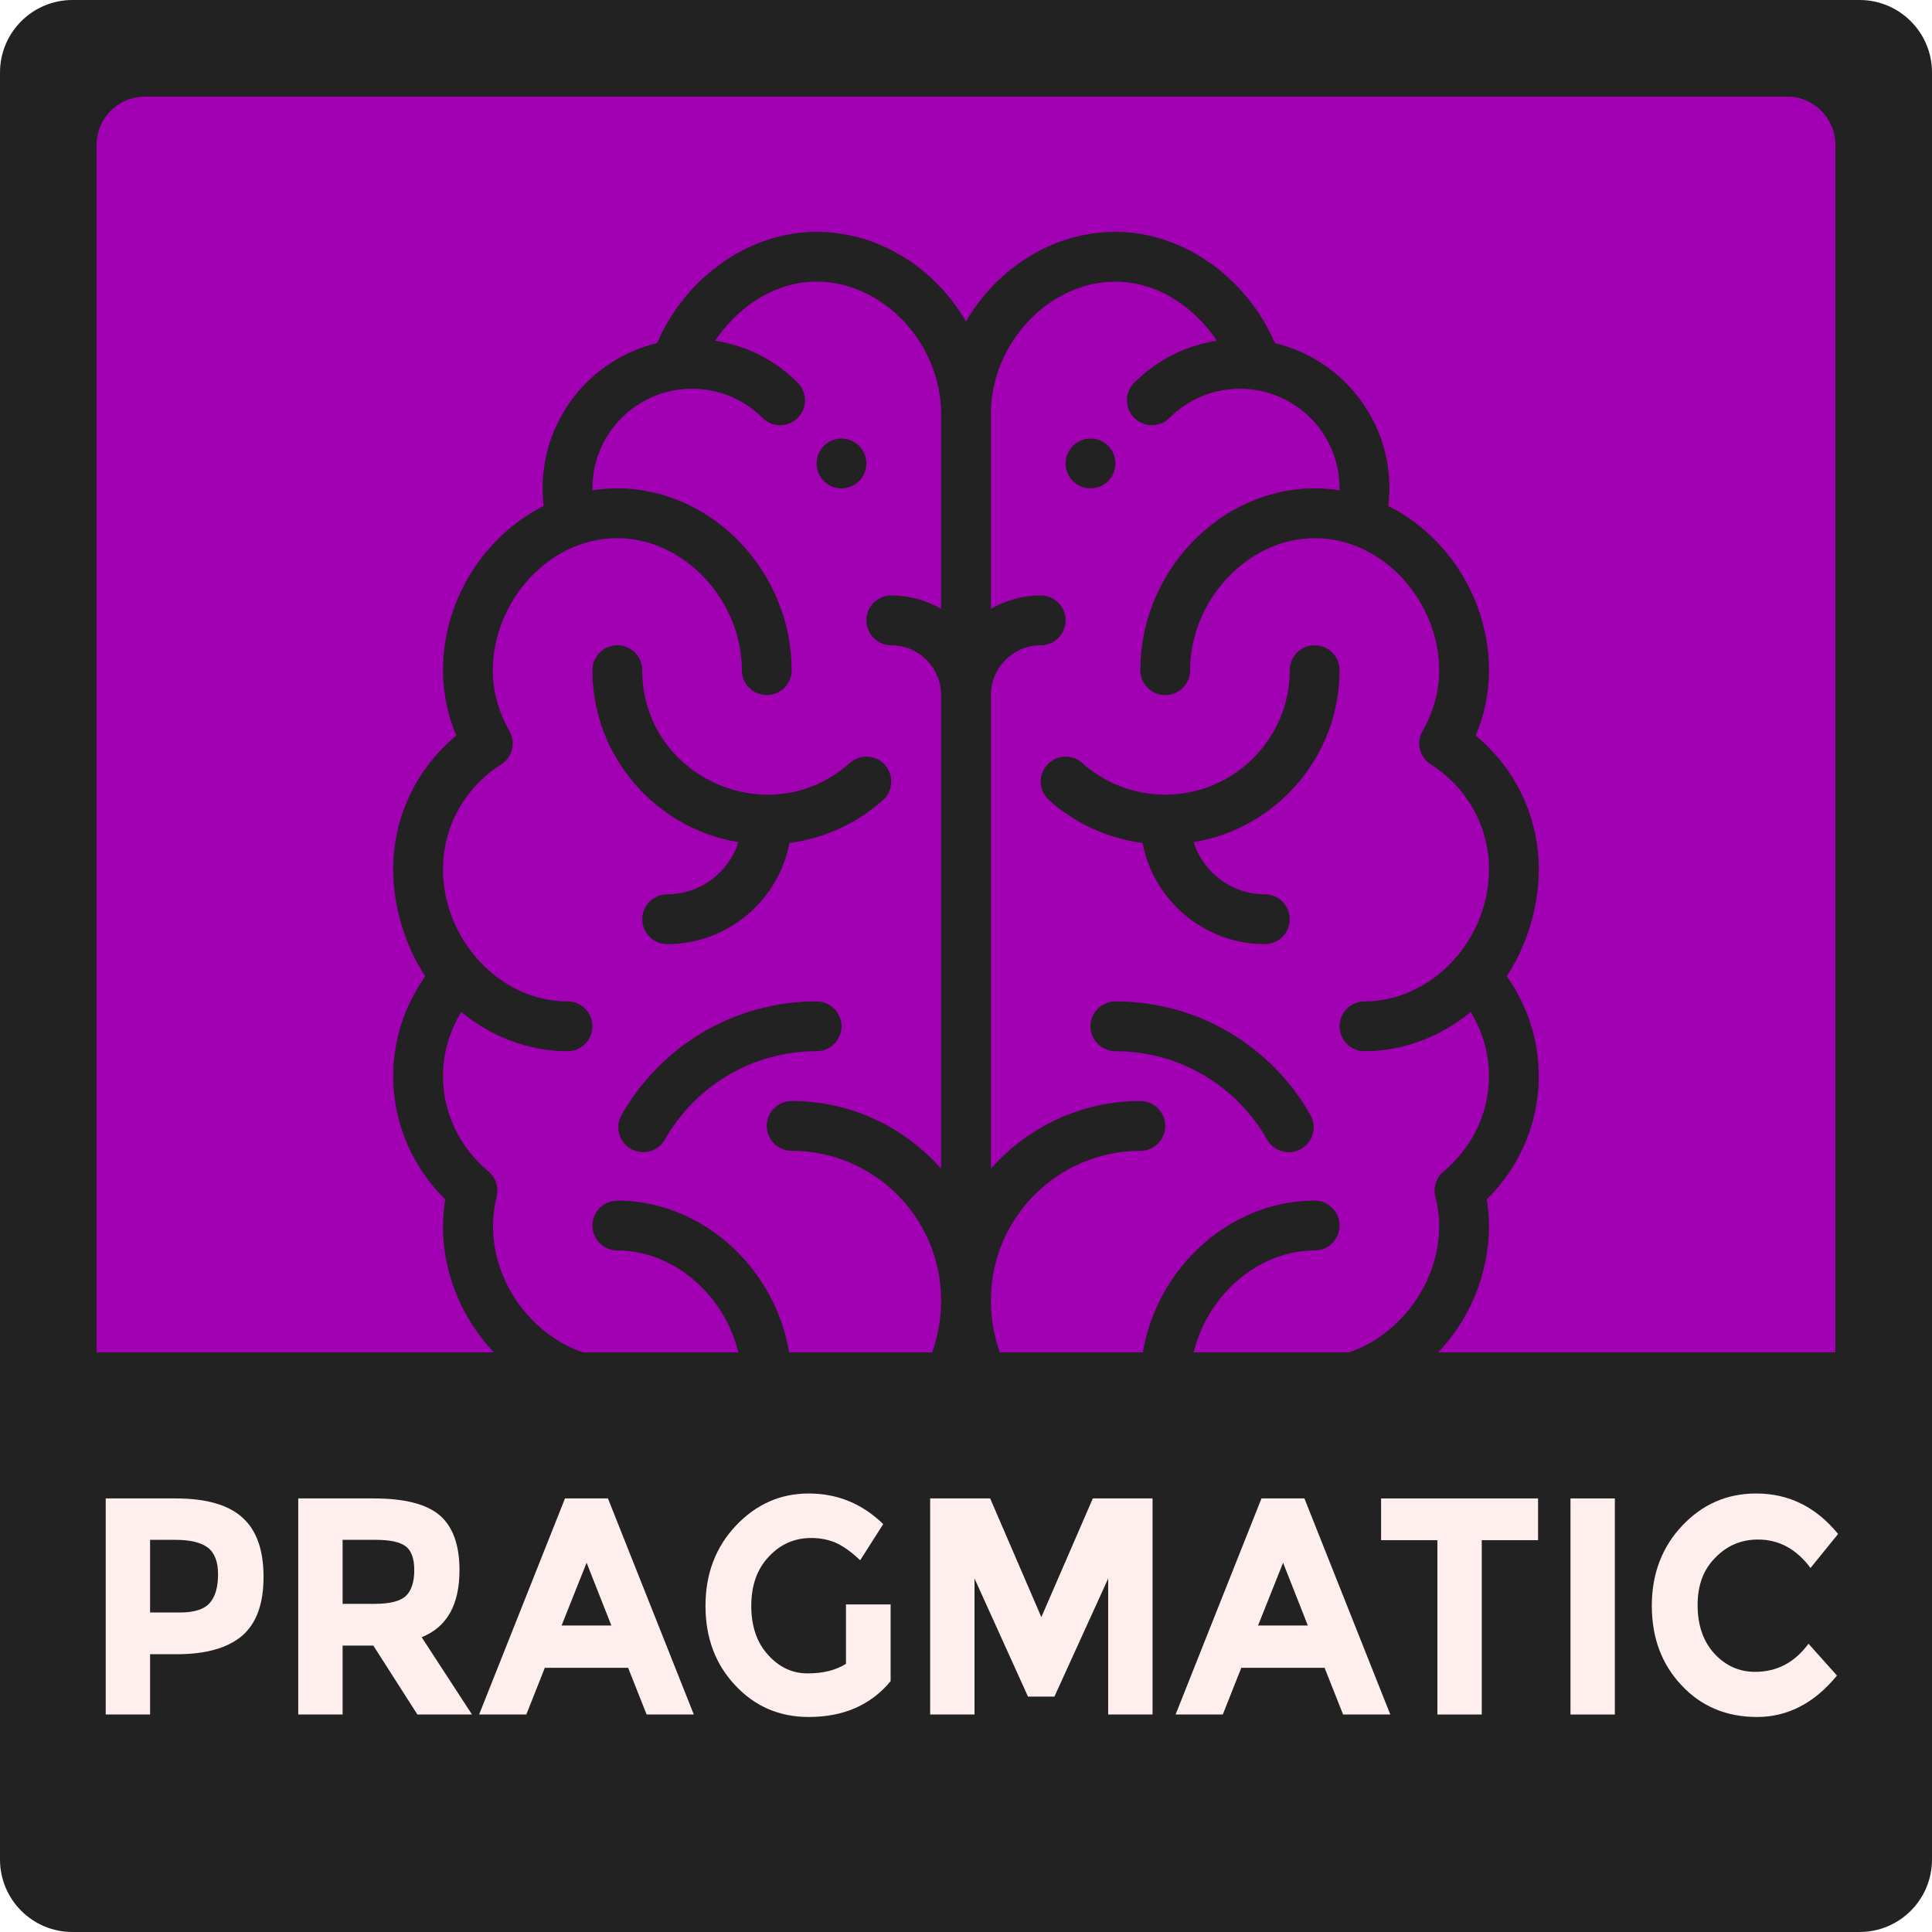
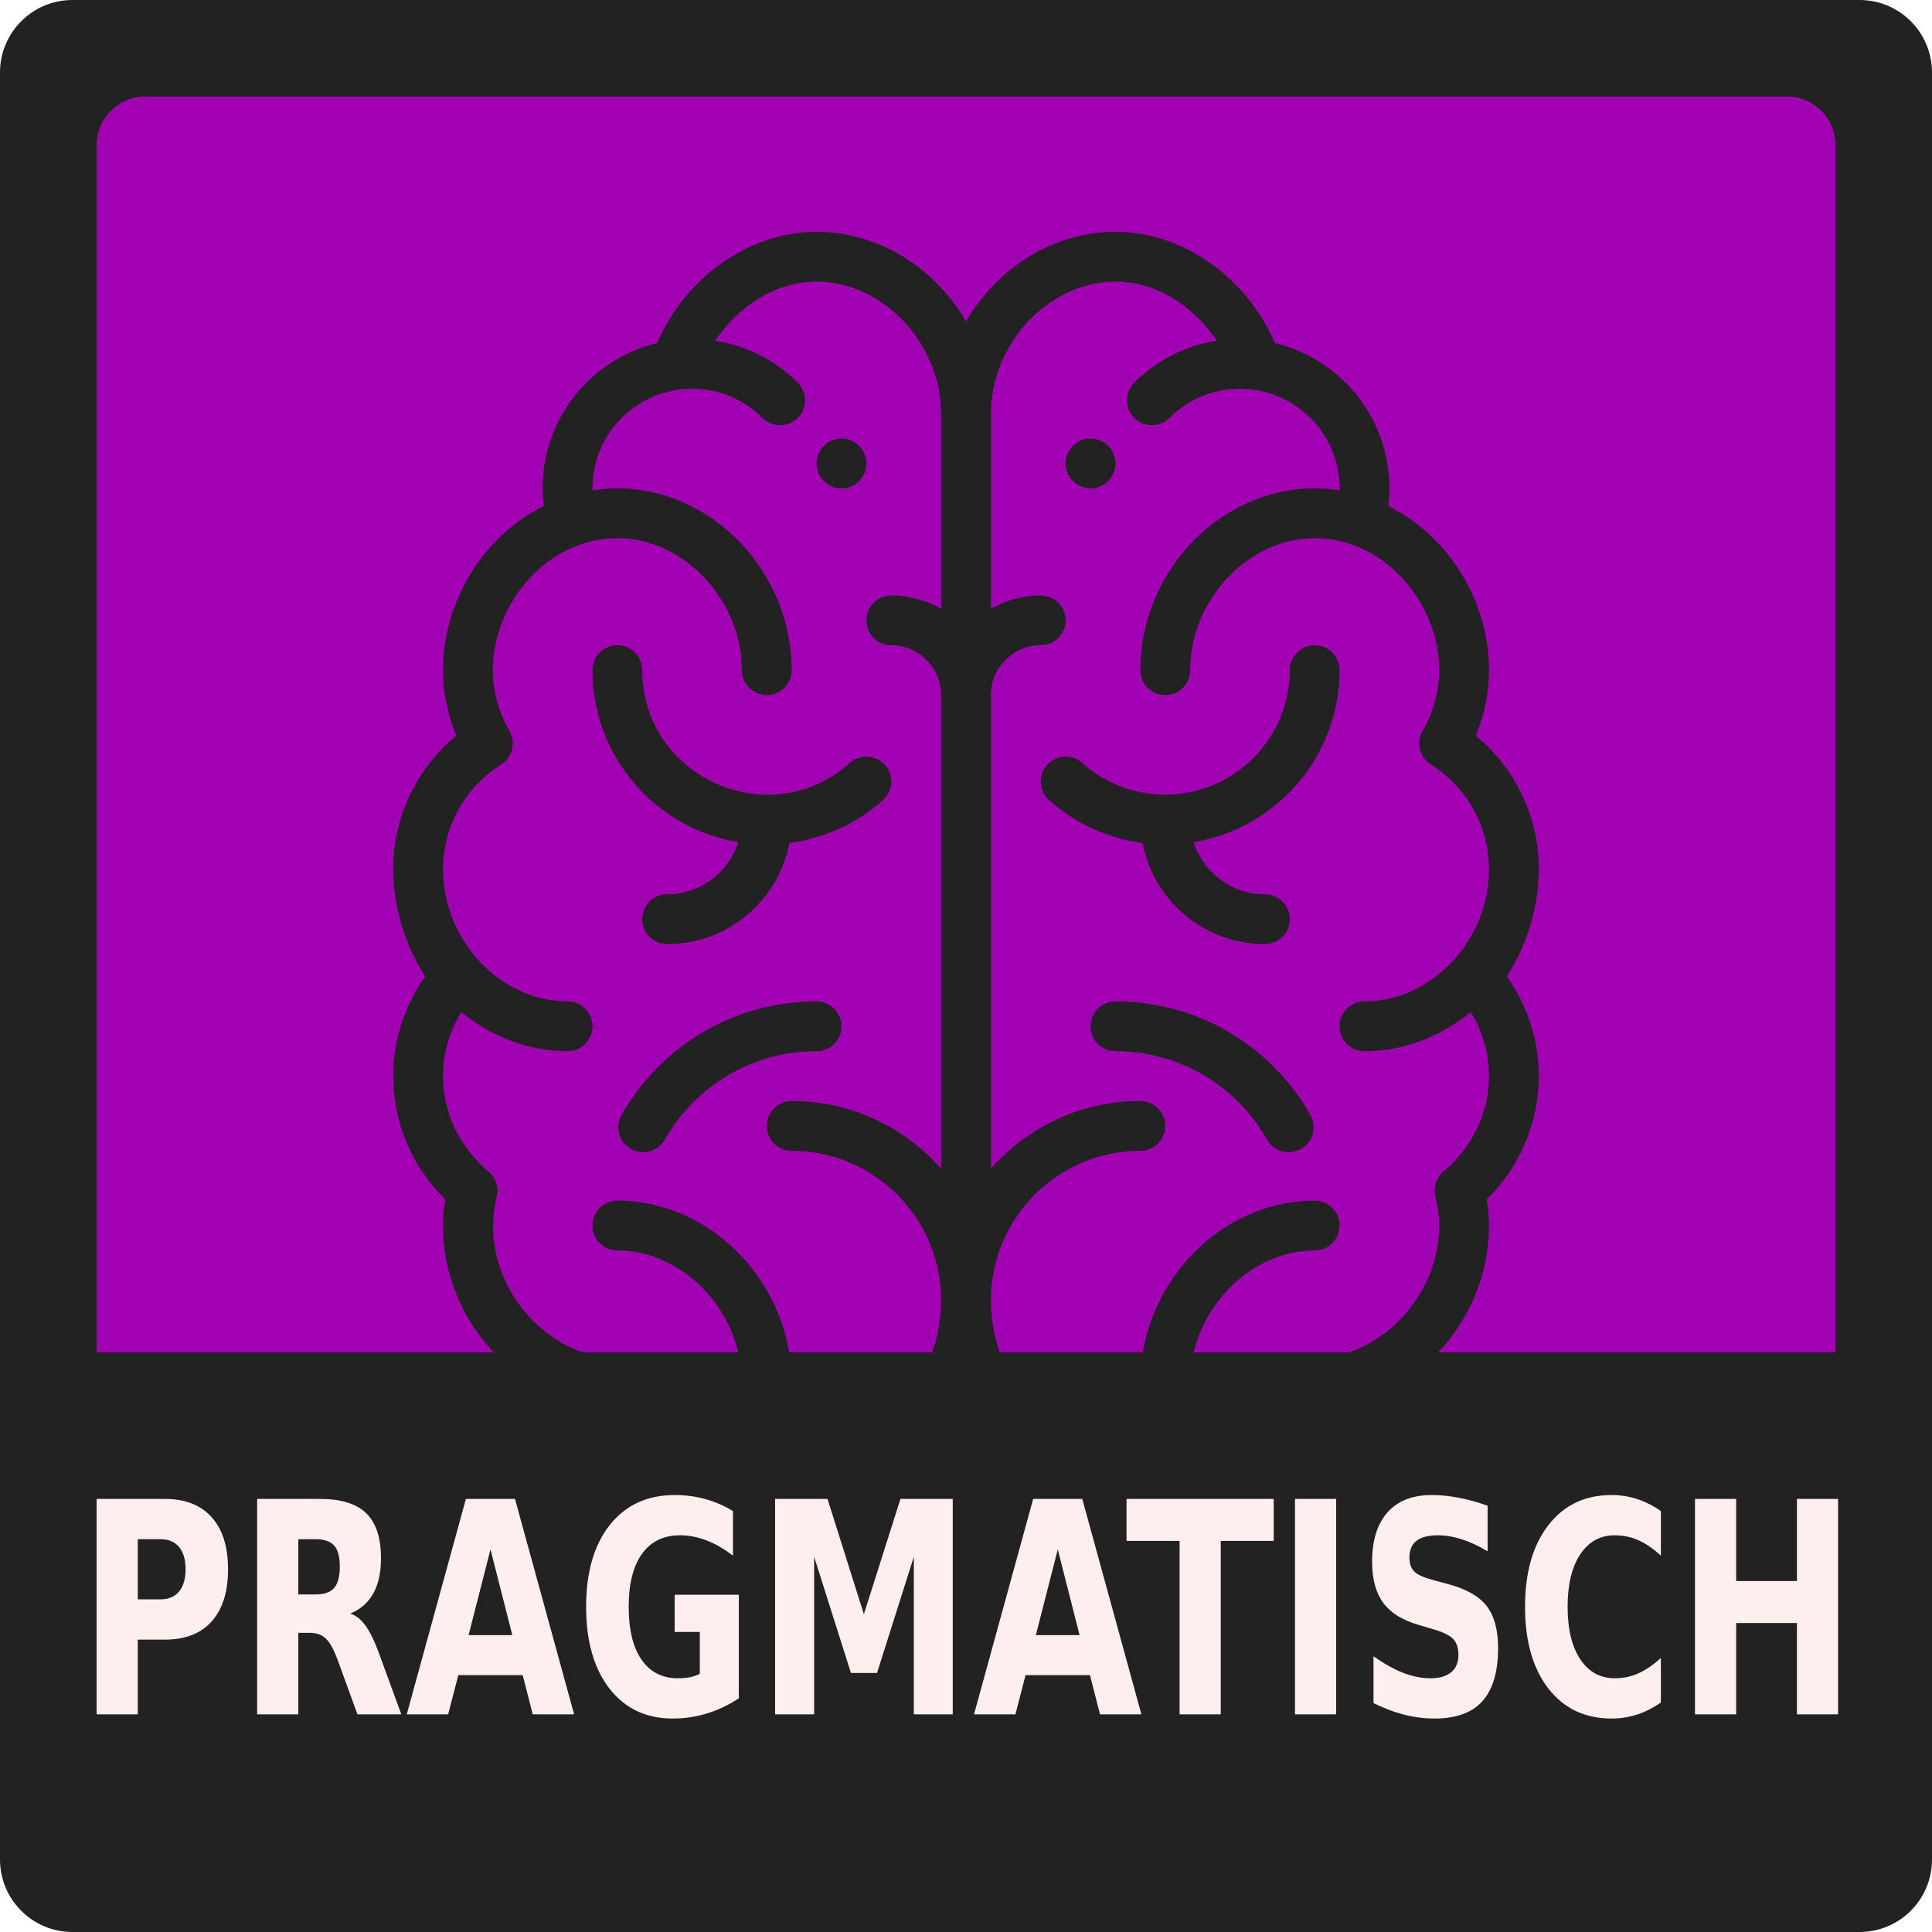
- <svg xmlns="http://www.w3.org/2000/svg" width="200" height="200" viewBox="0 0 200 200" version="1.1" xml:space="preserve" style="fill-rule:evenodd;clip-rule:evenodd;stroke-linejoin:round;stroke-miterlimit:2;">
-   <g id="Pragmatic" transform="matrix(2,0,0,2,0,0)">
-     <path id="rect5322" d="M100,3.75C100,1.68 98.32,0 96.25,0L3.75,0C1.68,0 0,1.68 0,3.75L0,96.25C0,98.32 1.68,100 3.75,100L96.25,100C98.32,100 100,98.32 100,96.25L100,3.75Z" style="fill:rgb(34,34,34);" />
-     <path id="rect5324" d="M95,7.5C95,6.12 93.88,5 92.5,5L7.5,5C6.12,5 5,6.12 5,7.5L5,92.5C5,93.88 6.12,95 7.5,95L92.5,95C93.88,95 95,93.88 95,92.5L95,7.5Z" style="fill:rgb(161,1,179);" />
-     <g id="brain" transform="matrix(0.128906,0,0,0.128906,50,45)">
-       <g transform="matrix(1,0,0,1,-256,-256)">
-         <path d="M306,83C300.48,83 296,87.48 296,93C296,98.52 300.48,103 306,103C311.52,103 316,98.52 316,93C316,87.48 311.52,83 306,83Z" style="fill:rgb(34,34,34);fill-rule:nonzero;" />
-         <path d="M206,83C200.48,83 196,87.48 196,93C196,98.52 200.48,103 206,103C211.52,103 216,98.52 216,93C216,87.48 211.52,83 206,83Z" style="fill:rgb(34,34,34);fill-rule:nonzero;" />
-         <path d="M473.123,298.882C481.706,286 486,269.927 486,256C486,235.004 476.673,215.497 460.668,202.269C464.21,193.805 466,185.002 466,176C466,148.145 449.744,122.197 425.575,110.08C429.242,79.666 409.424,51.788 380.055,44.677C368.56,18.104 342.975,0 316,0C290.89,0 268.369,14.646 256,36.016C243.63,14.646 221.109,0 196,0C169.023,0 143.438,18.104 131.945,44.678C102.4,51.834 82.768,79.851 86.425,110.08C62.257,122.196 46,148.145 46,176C46,185.002 47.79,193.805 51.332,202.269C35.327,215.498 26,235.004 26,256C26,270 30.33,286.052 38.877,298.881C30.525,310.671 26,324.644 26,339C26,357.616 33.548,375.35 46.899,388.518C40.035,430.01 73.125,472 116,472C116.31,472 116.615,471.995 116.914,471.986C131.129,496.508 157.515,512 186,512C215.688,512 242.216,494.18 256,468.506C269.784,494.18 296.312,512 326,512C354.485,512 380.871,496.508 395.086,471.986C395.386,471.995 395.69,472 396,472C433.944,472 466,438.57 466,399C466,395.631 465.704,392.166 465.101,388.518C478.452,375.35 486,357.617 486,339C486,324.644 481.475,310.671 473.123,298.882ZM246,151.381C240.112,147.966 233.283,146 226,146C220.477,146 216,150.477 216,156C216,161.523 220.477,166 226,166C237.028,166 246,174.972 246,186L246,376.169C231.329,359.528 209.877,349 186,349C180.477,349 176,353.477 176,359C176,364.523 180.477,369 186,369C219.084,369 246,395.916 246,429C246,463.149 218.523,492 186,492C162.848,492 141.535,478.309 131.701,457.12C129.888,453.215 125.782,450.912 121.501,451.394C120.794,451.475 120.091,451.569 119.388,451.665C90.928,455.557 58.878,423.33 67.554,387.278C68.445,383.575 67.155,379.689 64.228,377.253C52.644,367.614 46,353.671 46,339C46,329.929 48.565,321.052 53.338,313.268C65.332,323.098 80.251,329 96,329C101.523,329 106,324.523 106,319C106,313.477 101.523,309 96,309C68.861,309 46,284.23 46,256C46,238.875 54.729,223.121 69.352,213.858C73.857,211.004 75.33,205.117 72.699,200.478C68.254,192.639 66,184.403 66,176C66,149.01 88.002,123 116,123C142.636,123 166,147.767 166,176C166,181.523 170.477,186 176,186C181.523,186 186,181.523 186,176C186,136.43 153.944,103 116,103C112.652,103 109.322,103.271 106.025,103.784C106.02,103.521 106,103.265 106,103C106,80.683 124.117,63 146,63C156.682,63 166.73,67.161 174.292,74.715C178.199,78.618 184.53,78.614 188.434,74.708C192.337,70.8 192.334,64.469 188.427,60.566C179.304,51.453 167.765,45.641 155.26,43.715C164.079,30.624 178.744,20 196,20C222.636,20 246,44.766 246,73L246,151.381ZM416,329C431.75,329 446.669,323.097 458.663,313.271C463.435,321.054 466,329.93 466,339C466,353.671 459.356,367.614 447.773,377.253C444.845,379.689 443.556,383.576 444.447,387.278C445.507,391.681 446,395.406 446,398.999C446,430.039 417.925,455.125 392.613,451.665C391.91,451.569 391.206,451.474 390.499,451.394C386.212,450.909 382.111,453.215 380.3,457.12C370.466,478.309 349.151,492 326,492C293.477,492 266,463.149 266,429C266,395.916 292.916,369 326,369C331.522,369 336,364.523 336,359C336,353.477 331.522,349 326,349C302.123,349 280.671,359.528 266,376.169L266,186C266,174.972 274.972,166 286,166C291.522,166 296,161.523 296,156C296,150.477 291.522,146 286,146C278.717,146 271.888,147.966 266,151.381L266,73C266,44.766 289.364,20 316,20C333.256,20 347.92,30.624 356.739,43.714C344.235,45.64 332.697,51.452 323.573,60.565C319.665,64.468 319.661,70.799 323.564,74.707C327.467,78.615 333.8,78.618 337.706,74.715C345.271,67.161 355.318,63 366,63C387.993,63 406,80.787 406,103C406,103.264 405.98,103.521 405.975,103.784C402.678,103.271 399.348,103 396,103C358.056,103 326,136.43 326,176C326,181.523 330.478,186 336,186C341.522,186 346,181.523 346,176C346,147.767 369.364,123 396,123C423.982,123 446,148.997 446,176C446,184.403 443.746,192.639 439.301,200.478C436.671,205.117 438.144,211.004 442.649,213.858C457.271,223.121 466,238.875 466,256C466,284.331 443.059,309 416,309C410.478,309 406,313.477 406,319C406,324.523 410.478,329 416,329Z" style="fill:rgb(34,34,34);fill-rule:nonzero;" />
-         <path d="M223.453,214.053C219.771,209.937 213.45,209.585 209.333,213.267C177.265,241.952 126,219.027 126,176C126,170.477 121.523,166 116,166C110.477,166 106,170.477 106,176C106,210.715 131.407,239.595 164.6,245.057C160.75,257.185 149.386,266 136,266C130.477,266 126,270.477 126,276C126,281.523 130.477,286 136,286C160.357,286 180.69,268.49 185.102,245.398C199.009,243.579 212.098,237.628 222.667,228.173C226.783,224.491 227.135,218.169 223.453,214.053Z" style="fill:rgb(34,34,34);fill-rule:nonzero;" />
-         <path d="M116,389C110.477,389 106,393.477 106,399C106,404.523 110.477,409 116,409C142.636,409 166,433.767 166,462C166,467.523 170.477,472 176,472C181.523,472 186,467.523 186,462C186,422.43 153.944,389 116,389Z" style="fill:rgb(34,34,34);fill-rule:nonzero;" />
-         <path d="M196,309C162.114,309 133.02,327.585 117.7,354.608C114.977,359.413 116.664,365.516 121.468,368.239C126.273,370.962 132.375,369.276 135.099,364.471C147.034,343.415 169.68,329 196,329C201.523,329 206,324.523 206,319C206,313.477 201.523,309 196,309Z" style="fill:rgb(34,34,34);fill-rule:nonzero;" />
-         <path d="M376,266C362.614,266 351.25,257.185 347.4,245.057C380.593,239.595 406,210.715 406,176C406,170.477 401.522,166 396,166C390.478,166 386,170.477 386,176C386,203.57 363.57,226 336,226C323.684,226 311.847,221.478 302.667,213.267C298.552,209.585 292.229,209.936 288.547,214.053C284.864,218.169 285.217,224.491 289.333,228.173C299.902,237.628 312.992,243.579 326.898,245.398C331.31,268.49 351.643,286 376,286C381.522,286 386,281.523 386,276C386,270.477 381.522,266 376,266Z" style="fill:rgb(34,34,34);fill-rule:nonzero;" />
-         <path d="M396,389C358.056,389 326,422.43 326,462C326,467.523 330.478,472 336,472C341.522,472 346,467.523 346,462C346,433.767 369.364,409 396,409C401.522,409 406,404.523 406,399C406,393.477 401.522,389 396,389Z" style="fill:rgb(34,34,34);fill-rule:nonzero;" />
-         <path d="M394.3,354.609C379.018,327.65 349.964,309 316,309C310.478,309 306,313.477 306,319C306,324.523 310.478,329 316,329C342.301,329 364.964,343.411 376.899,364.471C379.626,369.282 385.733,370.96 390.53,368.24C395.335,365.517 397.022,359.414 394.3,354.609Z" style="fill:rgb(34,34,34);fill-rule:nonzero;" />
-       </g>
-     </g>
-     <path id="path5326" d="M2.75,70L2.75,95C2.75,100.817 7.433,96.25 13.25,96.25L86.75,96.25C92.567,96.25 97.25,100.817 97.25,95L97.25,70L2.75,70Z" style="fill:rgb(34,34,34);fill-rule:nonzero;" />
-     <g transform="matrix(0.460997,0,0,0.501084,16.2901,-0.166712)">
-       <g id="Text" transform="matrix(31.9308,0,0,31.9308,-26.2139,177.434)">
-         <path d="M0.333,-0.699C0.44,-0.699 0.519,-0.678 0.568,-0.636C0.617,-0.595 0.641,-0.531 0.641,-0.445C0.641,-0.358 0.616,-0.295 0.566,-0.255C0.515,-0.215 0.438,-0.195 0.335,-0.195L0.242,-0.195L0.242,0L0.086,0L0.086,-0.699L0.333,-0.699ZM0.347,-0.33C0.399,-0.33 0.434,-0.341 0.453,-0.362C0.472,-0.383 0.481,-0.413 0.481,-0.454C0.481,-0.494 0.469,-0.523 0.445,-0.54C0.42,-0.557 0.382,-0.565 0.331,-0.565L0.242,-0.565L0.242,-0.33L0.347,-0.33Z" style="fill:rgb(255,238,238);fill-rule:nonzero;" />
-       </g>
-       <g transform="matrix(31.9308,0,0,31.9308,-4.59679,177.434)">
-         <path d="M0.653,-0.467C0.653,-0.355 0.609,-0.283 0.52,-0.25L0.697,0L0.505,0L0.35,-0.223L0.242,-0.223L0.242,0L0.086,0L0.086,-0.699L0.351,-0.699C0.46,-0.699 0.537,-0.681 0.584,-0.644C0.63,-0.607 0.653,-0.548 0.653,-0.467ZM0.356,-0.358C0.409,-0.358 0.446,-0.367 0.465,-0.384C0.484,-0.401 0.494,-0.429 0.494,-0.467C0.494,-0.504 0.484,-0.53 0.464,-0.544C0.444,-0.558 0.409,-0.565 0.359,-0.565L0.242,-0.565L0.242,-0.358L0.356,-0.358Z" style="fill:rgb(255,238,238);fill-rule:nonzero;" />
-       </g>
-       <g transform="matrix(31.9308,0,0,31.9308,18.6169,177.434)">
-         <path d="M0.584,0L0.519,-0.151L0.226,-0.151L0.161,0L-0.005,0L0.297,-0.699L0.448,-0.699L0.75,0L0.584,0ZM0.373,-0.491L0.285,-0.288L0.46,-0.288L0.373,-0.491Z" style="fill:rgb(255,238,238);fill-rule:nonzero;" />
-       </g>
-       <g transform="matrix(31.9308,0,0,31.9308,42.4053,177.434)">
-         <path d="M0.54,-0.356L0.697,-0.356L0.697,-0.108C0.628,-0.031 0.532,0.008 0.409,0.008C0.306,0.008 0.22,-0.026 0.151,-0.094C0.081,-0.162 0.046,-0.248 0.046,-0.352C0.046,-0.455 0.082,-0.542 0.153,-0.611C0.224,-0.68 0.309,-0.715 0.409,-0.715C0.51,-0.715 0.597,-0.682 0.671,-0.616L0.59,-0.499C0.559,-0.526 0.53,-0.545 0.503,-0.556C0.477,-0.566 0.449,-0.571 0.418,-0.571C0.359,-0.571 0.309,-0.551 0.268,-0.51C0.227,-0.47 0.207,-0.417 0.207,-0.351C0.207,-0.285 0.227,-0.232 0.266,-0.193C0.305,-0.153 0.351,-0.133 0.405,-0.133C0.459,-0.133 0.504,-0.143 0.54,-0.164L0.54,-0.356Z" style="fill:rgb(255,238,238);fill-rule:nonzero;" />
-       </g>
-       <g transform="matrix(31.9308,0,0,31.9308,66.3534,177.434)">
-         <path d="M0.712,-0.44L0.523,-0.058L0.43,-0.058L0.242,-0.44L0.242,0L0.086,0L0.086,-0.699L0.297,-0.699L0.477,-0.315L0.658,-0.699L0.868,-0.699L0.868,0L0.712,0L0.712,-0.44Z" style="fill:rgb(255,238,238);fill-rule:nonzero;" />
-       </g>
-       <g transform="matrix(31.9308,0,0,31.9308,96.8154,177.434)">
-         <path d="M0.584,0L0.519,-0.151L0.226,-0.151L0.161,0L-0.005,0L0.297,-0.699L0.448,-0.699L0.75,0L0.584,0ZM0.373,-0.491L0.285,-0.288L0.46,-0.288L0.373,-0.491Z" style="fill:rgb(255,238,238);fill-rule:nonzero;" />
-       </g>
-       <g transform="matrix(31.9308,0,0,31.9308,118.834,177.434)">
-         <path d="M0.382,-0.564L0.382,0L0.226,0L0.226,-0.564L0.028,-0.564L0.028,-0.699L0.58,-0.699L0.58,-0.564L0.382,-0.564Z" style="fill:rgb(255,238,238);fill-rule:nonzero;" />
-       </g>
-       <g transform="matrix(31.9308,0,0,31.9308,138.248,177.434)">
-         <rect x="0.086" y="-0.699" width="0.156" height="0.699" style="fill:rgb(255,238,238);fill-rule:nonzero;" />
-       </g>
-       <g transform="matrix(31.9308,0,0,31.9308,148.721,177.434)">
-         <path d="M0.407,-0.138C0.484,-0.138 0.546,-0.168 0.595,-0.229L0.695,-0.126C0.616,-0.037 0.522,0.008 0.414,0.008C0.307,0.008 0.218,-0.026 0.149,-0.094C0.079,-0.162 0.044,-0.248 0.044,-0.352C0.044,-0.455 0.08,-0.542 0.151,-0.611C0.222,-0.68 0.308,-0.715 0.411,-0.715C0.526,-0.715 0.622,-0.671 0.699,-0.584L0.602,-0.474C0.553,-0.535 0.491,-0.566 0.418,-0.566C0.359,-0.566 0.309,-0.547 0.268,-0.508C0.226,-0.47 0.205,-0.419 0.205,-0.354C0.205,-0.289 0.225,-0.236 0.264,-0.197C0.303,-0.158 0.351,-0.138 0.407,-0.138Z" style="fill:rgb(255,238,238);fill-rule:nonzero;" />
-       </g>
-     </g>
+ <svg xmlns="http://www.w3.org/2000/svg" width="200" height="200" xml:space="preserve" style="fill-rule:evenodd;clip-rule:evenodd;stroke-linejoin:round;stroke-miterlimit:2">
+   <path d="M100 3.75C100 1.68 98.32 0 96.25 0H3.75C1.68 0 0 1.68 0 3.75v92.5C0 98.32 1.68 100 3.75 100h92.5c2.07 0 3.75-1.68 3.75-3.75V3.75z" style="fill:#222" transform="scale(2)" />
+   <path d="M95 7.5A2.5 2.5 0 0 0 92.5 5h-85A2.5 2.5 0 0 0 5 7.5v85A2.5 2.5 0 0 0 7.5 95h85a2.5 2.5 0 0 0 2.5-2.5v-85z" style="fill:#a101b3" transform="scale(2)" />
+   <path d="M306 83c-5.52 0-10 4.48-10 10s4.48 10 10 10 10-4.48 10-10-4.48-10-10-10zm-100 0c-5.52 0-10 4.48-10 10s4.48 10 10 10 10-4.48 10-10-4.48-10-10-10z" style="fill:#222;fill-rule:nonzero" transform="translate(34 24) scale(.25781)" />
+   <path d="M473.123 298.882C481.706 286 486 269.927 486 256c0-20.996-9.327-40.503-25.332-53.731C464.21 193.805 466 185.002 466 176c0-27.855-16.256-53.803-40.425-65.92 3.667-30.414-16.151-58.292-45.52-65.403C368.56 18.104 342.975 0 316 0c-25.11 0-47.631 14.646-60 36.016C243.63 14.646 221.109 0 196 0c-26.977 0-52.562 18.104-64.055 44.678-29.545 7.156-49.177 35.173-45.52 65.402C62.257 122.196 46 148.145 46 176c0 9.002 1.79 17.805 5.332 26.269C35.327 215.498 26 235.004 26 256c0 14 4.33 30.052 12.877 42.881C30.525 310.671 26 324.644 26 339c0 18.616 7.548 36.35 20.899 49.518C40.035 430.01 73.125 472 116 472c.31 0 .615-.005.914-.014C131.129 496.508 157.515 512 186 512c29.688 0 56.216-17.82 70-43.494C269.784 494.18 296.312 512 326 512c28.485 0 54.871-15.492 69.086-40.014.3.009.604.014.914.014 37.944 0 70-33.43 70-73 0-3.369-.296-6.834-.899-10.482C478.452 375.35 486 357.617 486 339c0-14.356-4.525-28.329-12.877-40.118zM246 151.381A39.741 39.741 0 0 0 226 146c-5.523 0-10 4.477-10 10s4.477 10 10 10c11.028 0 20 8.972 20 20v190.169C231.329 359.528 209.877 349 186 349c-5.523 0-10 4.477-10 10s4.477 10 10 10c33.084 0 60 26.916 60 60 0 34.149-27.477 63-60 63-23.152 0-44.465-13.691-54.299-34.88a10.005 10.005 0 0 0-10.2-5.726c-.707.081-1.41.175-2.113.271-28.46 3.892-60.51-28.335-51.834-64.387a9.999 9.999 0 0 0-3.326-10.025C52.644 367.614 46 353.671 46 339c0-9.071 2.565-17.948 7.338-25.732C65.332 323.098 80.251 329 96 329c5.523 0 10-4.477 10-10s-4.477-10-10-10c-27.139 0-50-24.77-50-53 0-17.125 8.729-32.879 23.352-42.142a10 10 0 0 0 3.347-13.38C68.254 192.639 66 184.403 66 176c0-26.99 22.002-53 50-53 26.636 0 50 24.767 50 53 0 5.523 4.477 10 10 10s10-4.477 10-10c0-39.57-32.056-73-70-73-3.348 0-6.678.271-9.975.784-.005-.263-.025-.519-.025-.784 0-22.317 18.117-40 40-40 10.682 0 20.73 4.161 28.292 11.715 3.907 3.903 10.238 3.899 14.142-.007 3.903-3.908 3.9-10.239-.007-14.142-9.123-9.113-20.662-14.925-33.167-16.851C164.079 30.624 178.744 20 196 20c26.636 0 50 24.766 50 53v78.381zM416 329c15.75 0 30.669-5.903 42.663-15.729C463.435 321.054 466 329.93 466 339c0 14.671-6.644 28.614-18.227 38.253a9.997 9.997 0 0 0-3.326 10.025c1.06 4.403 1.553 8.128 1.553 11.721 0 31.04-28.075 56.126-53.387 52.666a92.449 92.449 0 0 0-2.114-.271 9.993 9.993 0 0 0-10.199 5.726C370.466 478.309 349.151 492 326 492c-32.523 0-60-28.851-60-63 0-33.084 26.916-60 60-60 5.522 0 10-4.477 10-10s-4.478-10-10-10c-23.877 0-45.329 10.528-60 27.169V186c0-11.028 8.972-20 20-20 5.522 0 10-4.477 10-10s-4.478-10-10-10a39.741 39.741 0 0 0-20 5.381V73c0-28.234 23.364-53 50-53 17.256 0 31.92 10.624 40.739 23.714-12.504 1.926-24.042 7.738-33.166 16.851-3.908 3.903-3.912 10.234-.009 14.142 3.903 3.908 10.236 3.911 14.142.008C345.271 67.161 355.318 63 366 63c21.993 0 40 17.787 40 40 0 .264-.02.521-.025.784A64.843 64.843 0 0 0 396 103c-37.944 0-70 33.43-70 73 0 5.523 4.478 10 10 10s10-4.477 10-10c0-28.233 23.364-53 50-53 27.982 0 50 25.997 50 53 0 8.403-2.254 16.639-6.699 24.478a10 10 0 0 0 3.348 13.38C457.271 223.121 466 238.875 466 256c0 28.331-22.941 53-50 53-5.522 0-10 4.477-10 10s4.478 10 10 10z" style="fill:#222;fill-rule:nonzero" transform="translate(34 24) scale(.25781)" />
+   <path d="M223.453 214.053c-3.682-4.116-10.003-4.468-14.12-.786C177.265 241.952 126 219.027 126 176c0-5.523-4.477-10-10-10s-10 4.477-10 10c0 34.715 25.407 63.595 58.6 69.057C160.75 257.185 149.386 266 136 266c-5.523 0-10 4.477-10 10s4.477 10 10 10c24.357 0 44.69-17.51 49.102-40.602a69.883 69.883 0 0 0 37.565-17.225c4.116-3.682 4.468-10.004.786-14.12zM116 389c-5.523 0-10 4.477-10 10s4.477 10 10 10c26.636 0 50 24.767 50 53 0 5.523 4.477 10 10 10s10-4.477 10-10c0-39.57-32.056-73-70-73zm80-80c-33.886 0-62.98 18.585-78.3 45.608-2.723 4.805-1.036 10.908 3.768 13.631 4.805 2.723 10.907 1.037 13.631-3.768C147.034 343.415 169.68 329 196 329c5.523 0 10-4.477 10-10s-4.477-10-10-10zm180-43c-13.386 0-24.75-8.815-28.6-20.943C380.593 239.595 406 210.715 406 176c0-5.523-4.478-10-10-10s-10 4.477-10 10c0 27.57-22.43 50-50 50a49.934 49.934 0 0 1-33.333-12.733c-4.115-3.682-10.438-3.331-14.12.786-3.683 4.116-3.33 10.438.786 14.12a69.886 69.886 0 0 0 37.565 17.225C331.31 268.49 351.643 286 376 286c5.522 0 10-4.477 10-10s-4.478-10-10-10zm20 123c-37.944 0-70 33.43-70 73 0 5.523 4.478 10 10 10s10-4.477 10-10c0-28.233 23.364-53 50-53 5.522 0 10-4.477 10-10s-4.478-10-10-10zm-1.7-34.391C379.018 327.65 349.964 309 316 309c-5.522 0-10 4.477-10 10s4.478 10 10 10c26.301 0 48.964 14.411 60.899 35.471 2.727 4.811 8.834 6.489 13.631 3.769 4.805-2.723 6.492-8.826 3.77-13.631z" style="fill:#222;fill-rule:nonzero" transform="translate(34 24) scale(.25781)" />
+   <path d="M2.75 70v25c0 5.817 4.683 1.25 10.5 1.25h73.5c5.817 0 10.5 4.567 10.5-1.25V70H2.75z" style="fill:#222;fill-rule:nonzero" transform="scale(2)" />
+   <g style="font-weight:700;font-size:26.336px;line-height:1.25;font-family:sans-serif;-inkscape-font-specification:'sans-serif Bold';letter-spacing:0;word-spacing:0;fill:#fee;fill-opacity:1;stroke-width:.658">
+     <path d="M11.615 133.597h8.217q3.665 0 5.62 1.634 1.967 1.62 1.967 4.629 0 3.022-1.968 4.655-1.954 1.62-5.62 1.62h-3.266v6.661h-4.95zm4.95 3.588v5.362h2.74q1.44 0 2.224-.694.785-.707.785-1.993t-.785-1.98q-.784-.695-2.224-.695zm21.385 4.925q1.556 0 2.225-.578.682-.58.682-1.904 0-1.311-.682-1.877-.669-.566-2.225-.566h-2.083v4.925zm-2.083 3.42v7.266h-4.95v-19.199h7.56q3.794 0 5.556 1.273 1.774 1.274 1.774 4.025 0 1.904-.925 3.125-.913 1.222-2.765 1.8 1.016.232 1.813 1.055.81.81 1.633 2.469l2.688 5.452h-5.273l-2.34-4.77q-.707-1.44-1.44-1.968-.72-.527-1.93-.527zm26.979 3.769h-7.741l-1.222 3.497h-4.976l7.11-19.199h5.903l7.111 19.2h-4.976zm-6.507-3.562h5.26l-2.624-7.639zm32.496 5.632q-1.852.9-3.845 1.35-1.993.45-4.115.45-4.797 0-7.6-2.674-2.803-2.688-2.803-7.279 0-4.642 2.854-7.304 2.855-2.662 7.819-2.662 1.916 0 3.665.36 1.761.36 3.317 1.068v3.973q-1.607-.913-3.202-1.363-1.581-.45-3.176-.45-2.957 0-4.565 1.659-1.594 1.646-1.594 4.72 0 3.047 1.543 4.706 1.543 1.658 4.385 1.658.771 0 1.427-.09.669-.102 1.196-.308v-3.73h-3.022v-3.317h7.716zm4.359-17.772h6.301l4.372 10.275 4.398-10.275h6.288v19.2h-4.68v-14.043l-4.424 10.352h-3.138l-4.423-10.352v14.042h-4.694zm37.858 15.702h-7.742l-1.221 3.497h-4.977l7.111-19.199h5.903l7.11 19.2h-4.976zm-6.507-3.562h5.26l-2.624-7.639zm10.905-12.14h17.694v3.742h-6.365v15.457h-4.951V137.34h-6.378zm20.253 0h4.95v19.2h-4.95zm23.159.605v4.063q-1.581-.707-3.086-1.067-1.504-.36-2.842-.36-1.774 0-2.623.489-.849.488-.849 1.517 0 .772.566 1.209.579.424 2.083.733l2.11.424q3.201.643 4.551 1.955 1.35 1.311 1.35 3.729 0 3.176-1.89 4.732-1.877 1.543-5.748 1.543-1.826 0-3.665-.347t-3.677-1.029v-4.179q1.838.977 3.549 1.479 1.723.488 3.317.488 1.62 0 2.482-.54.862-.54.862-1.543 0-.9-.592-1.389-.578-.488-2.327-.874l-1.916-.424q-2.88-.618-4.218-1.968-1.325-1.35-1.325-3.639 0-2.868 1.852-4.41 1.852-1.544 5.324-1.544 1.582 0 3.253.245 1.672.231 3.46.707zm20.832 17.54q-1.363.707-2.841 1.067-1.48.36-3.087.36-4.796 0-7.6-2.675-2.803-2.687-2.803-7.278 0-4.603 2.803-7.278 2.804-2.688 7.6-2.688 1.608 0 3.087.36 1.478.36 2.841 1.068v3.973q-1.375-.939-2.713-1.376-1.337-.437-2.816-.437-2.649 0-4.166 1.697-1.518 1.698-1.518 4.681 0 2.97 1.518 4.668 1.517 1.697 4.166 1.697 1.479 0 2.816-.437 1.338-.437 2.713-1.376zm4.103-18.145h4.95v7.317h7.304v-7.317h4.951v19.2h-4.95v-8.14h-7.305v8.14h-4.95z" style="stroke-width:.658" transform="scale(.86098 1.16147)" aria-label="PRAGMATISCH" />
  </g>
</svg>
